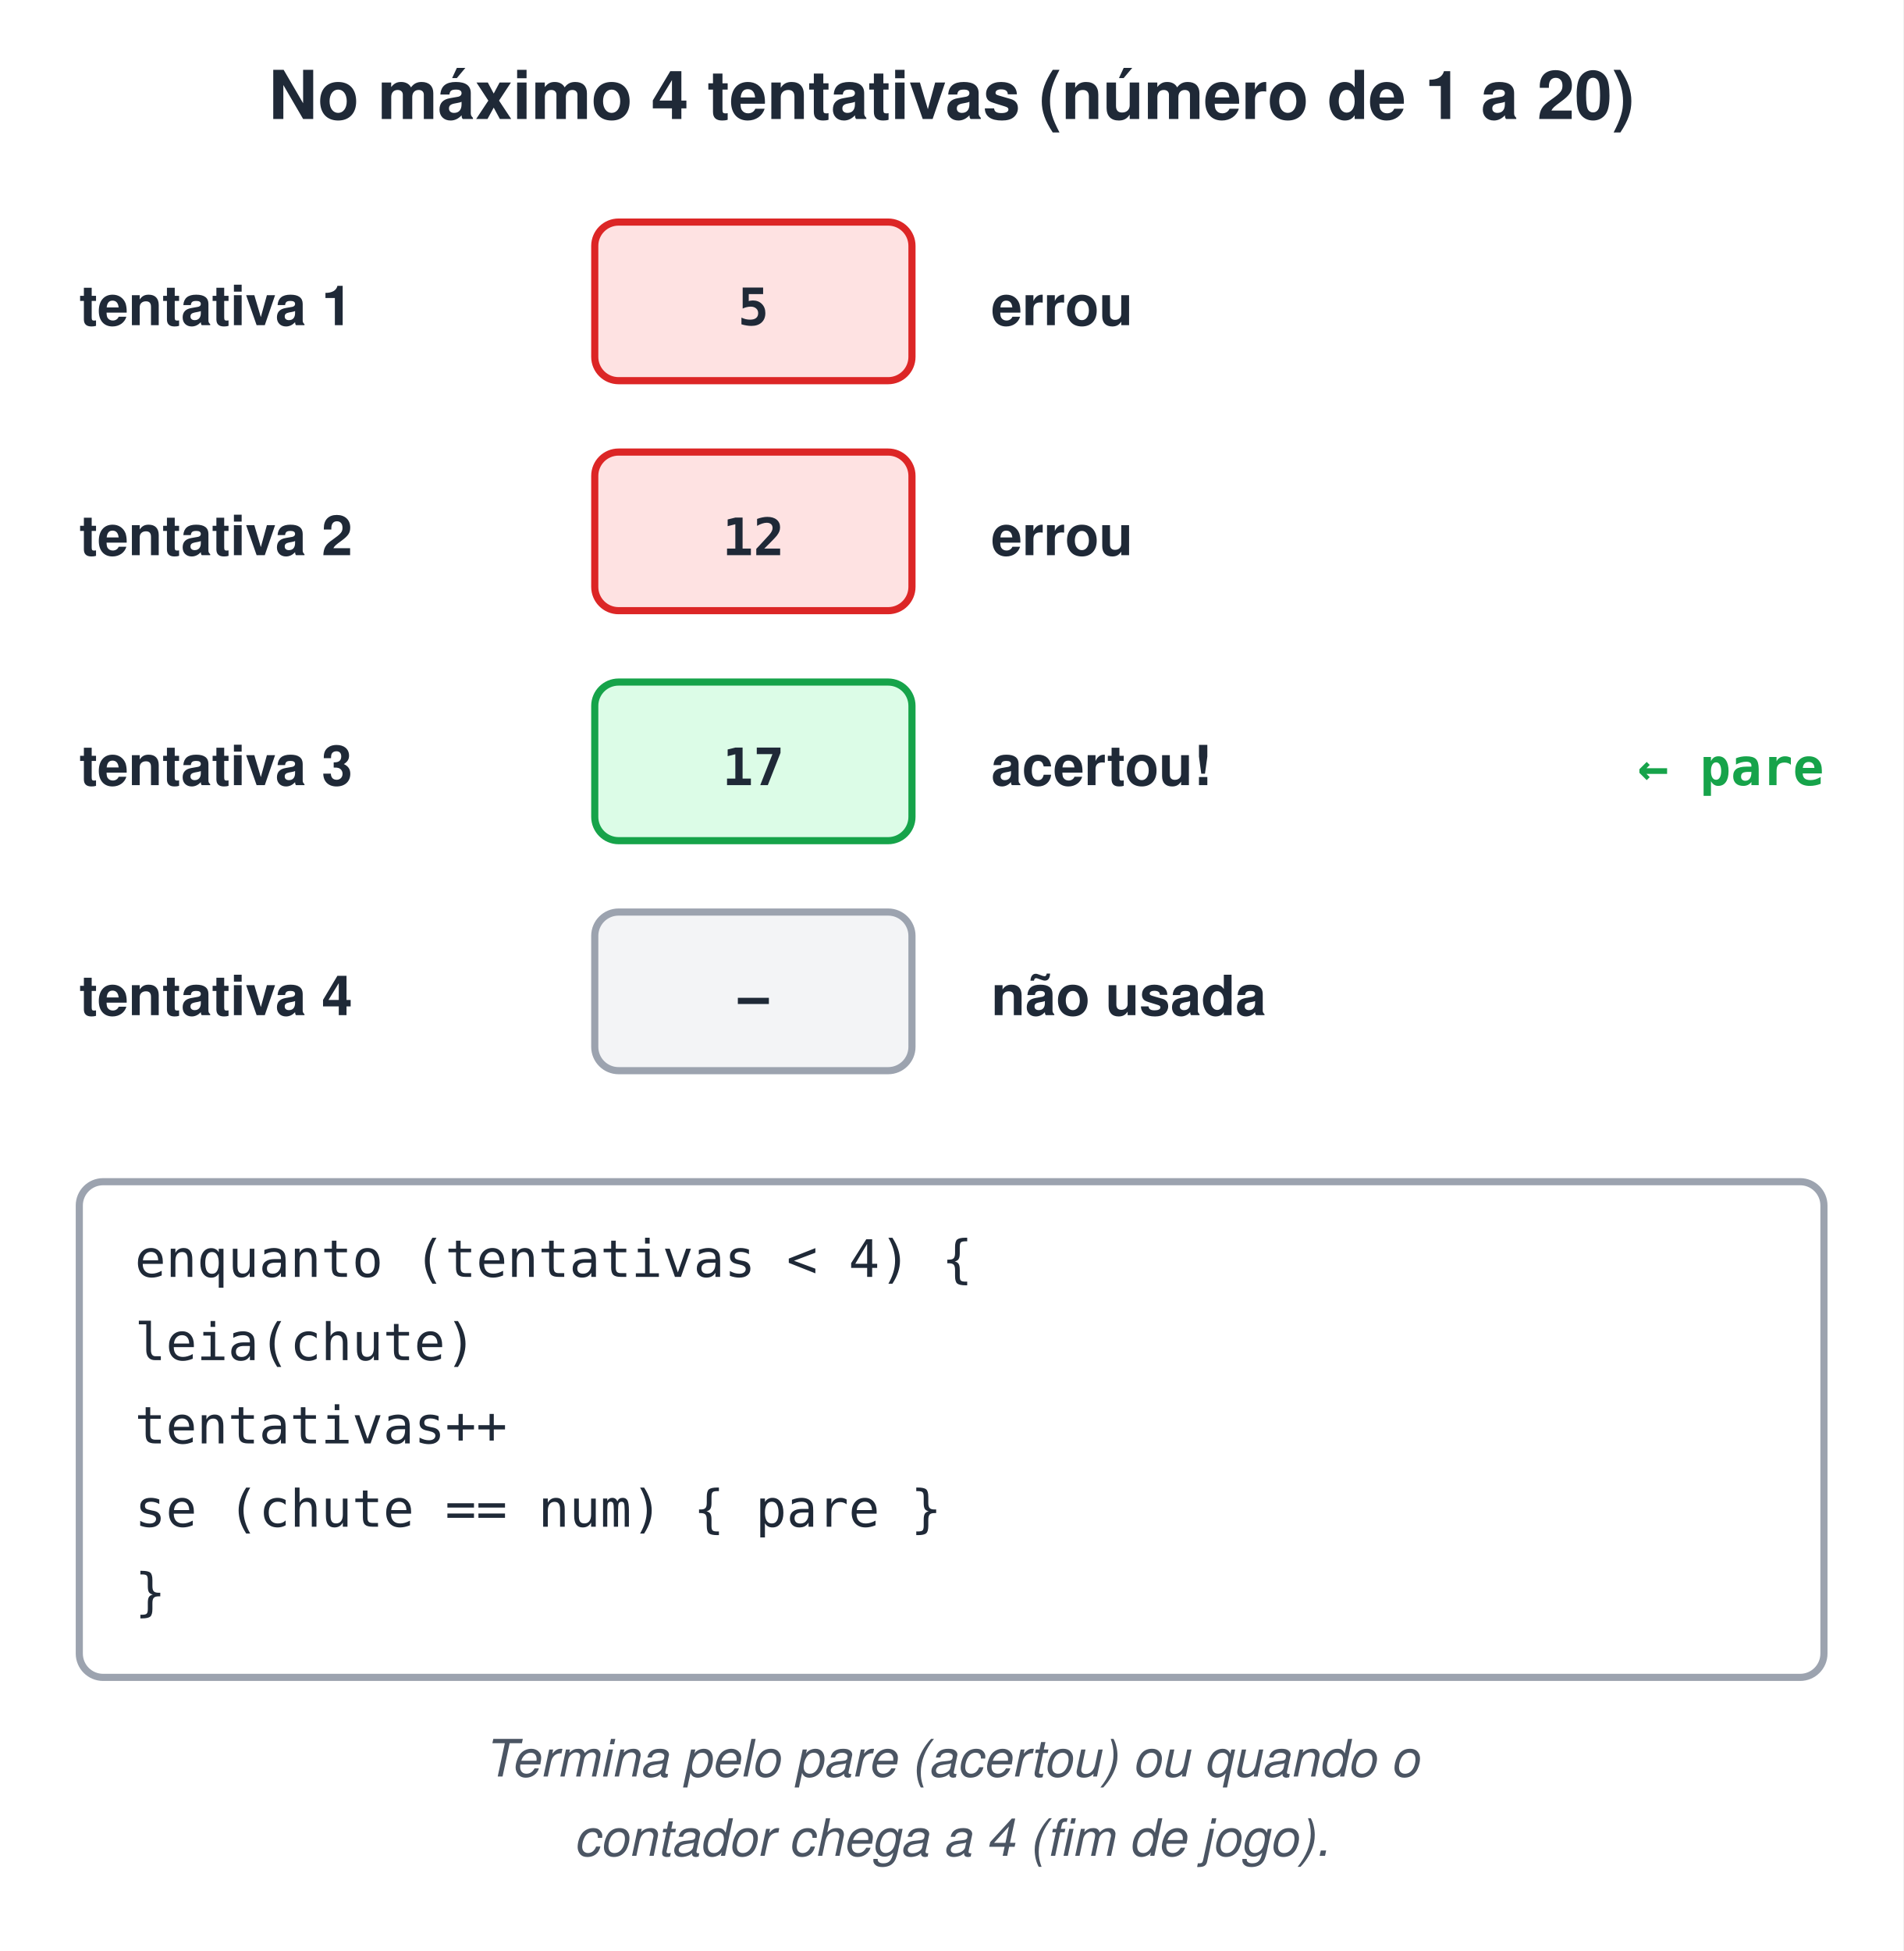
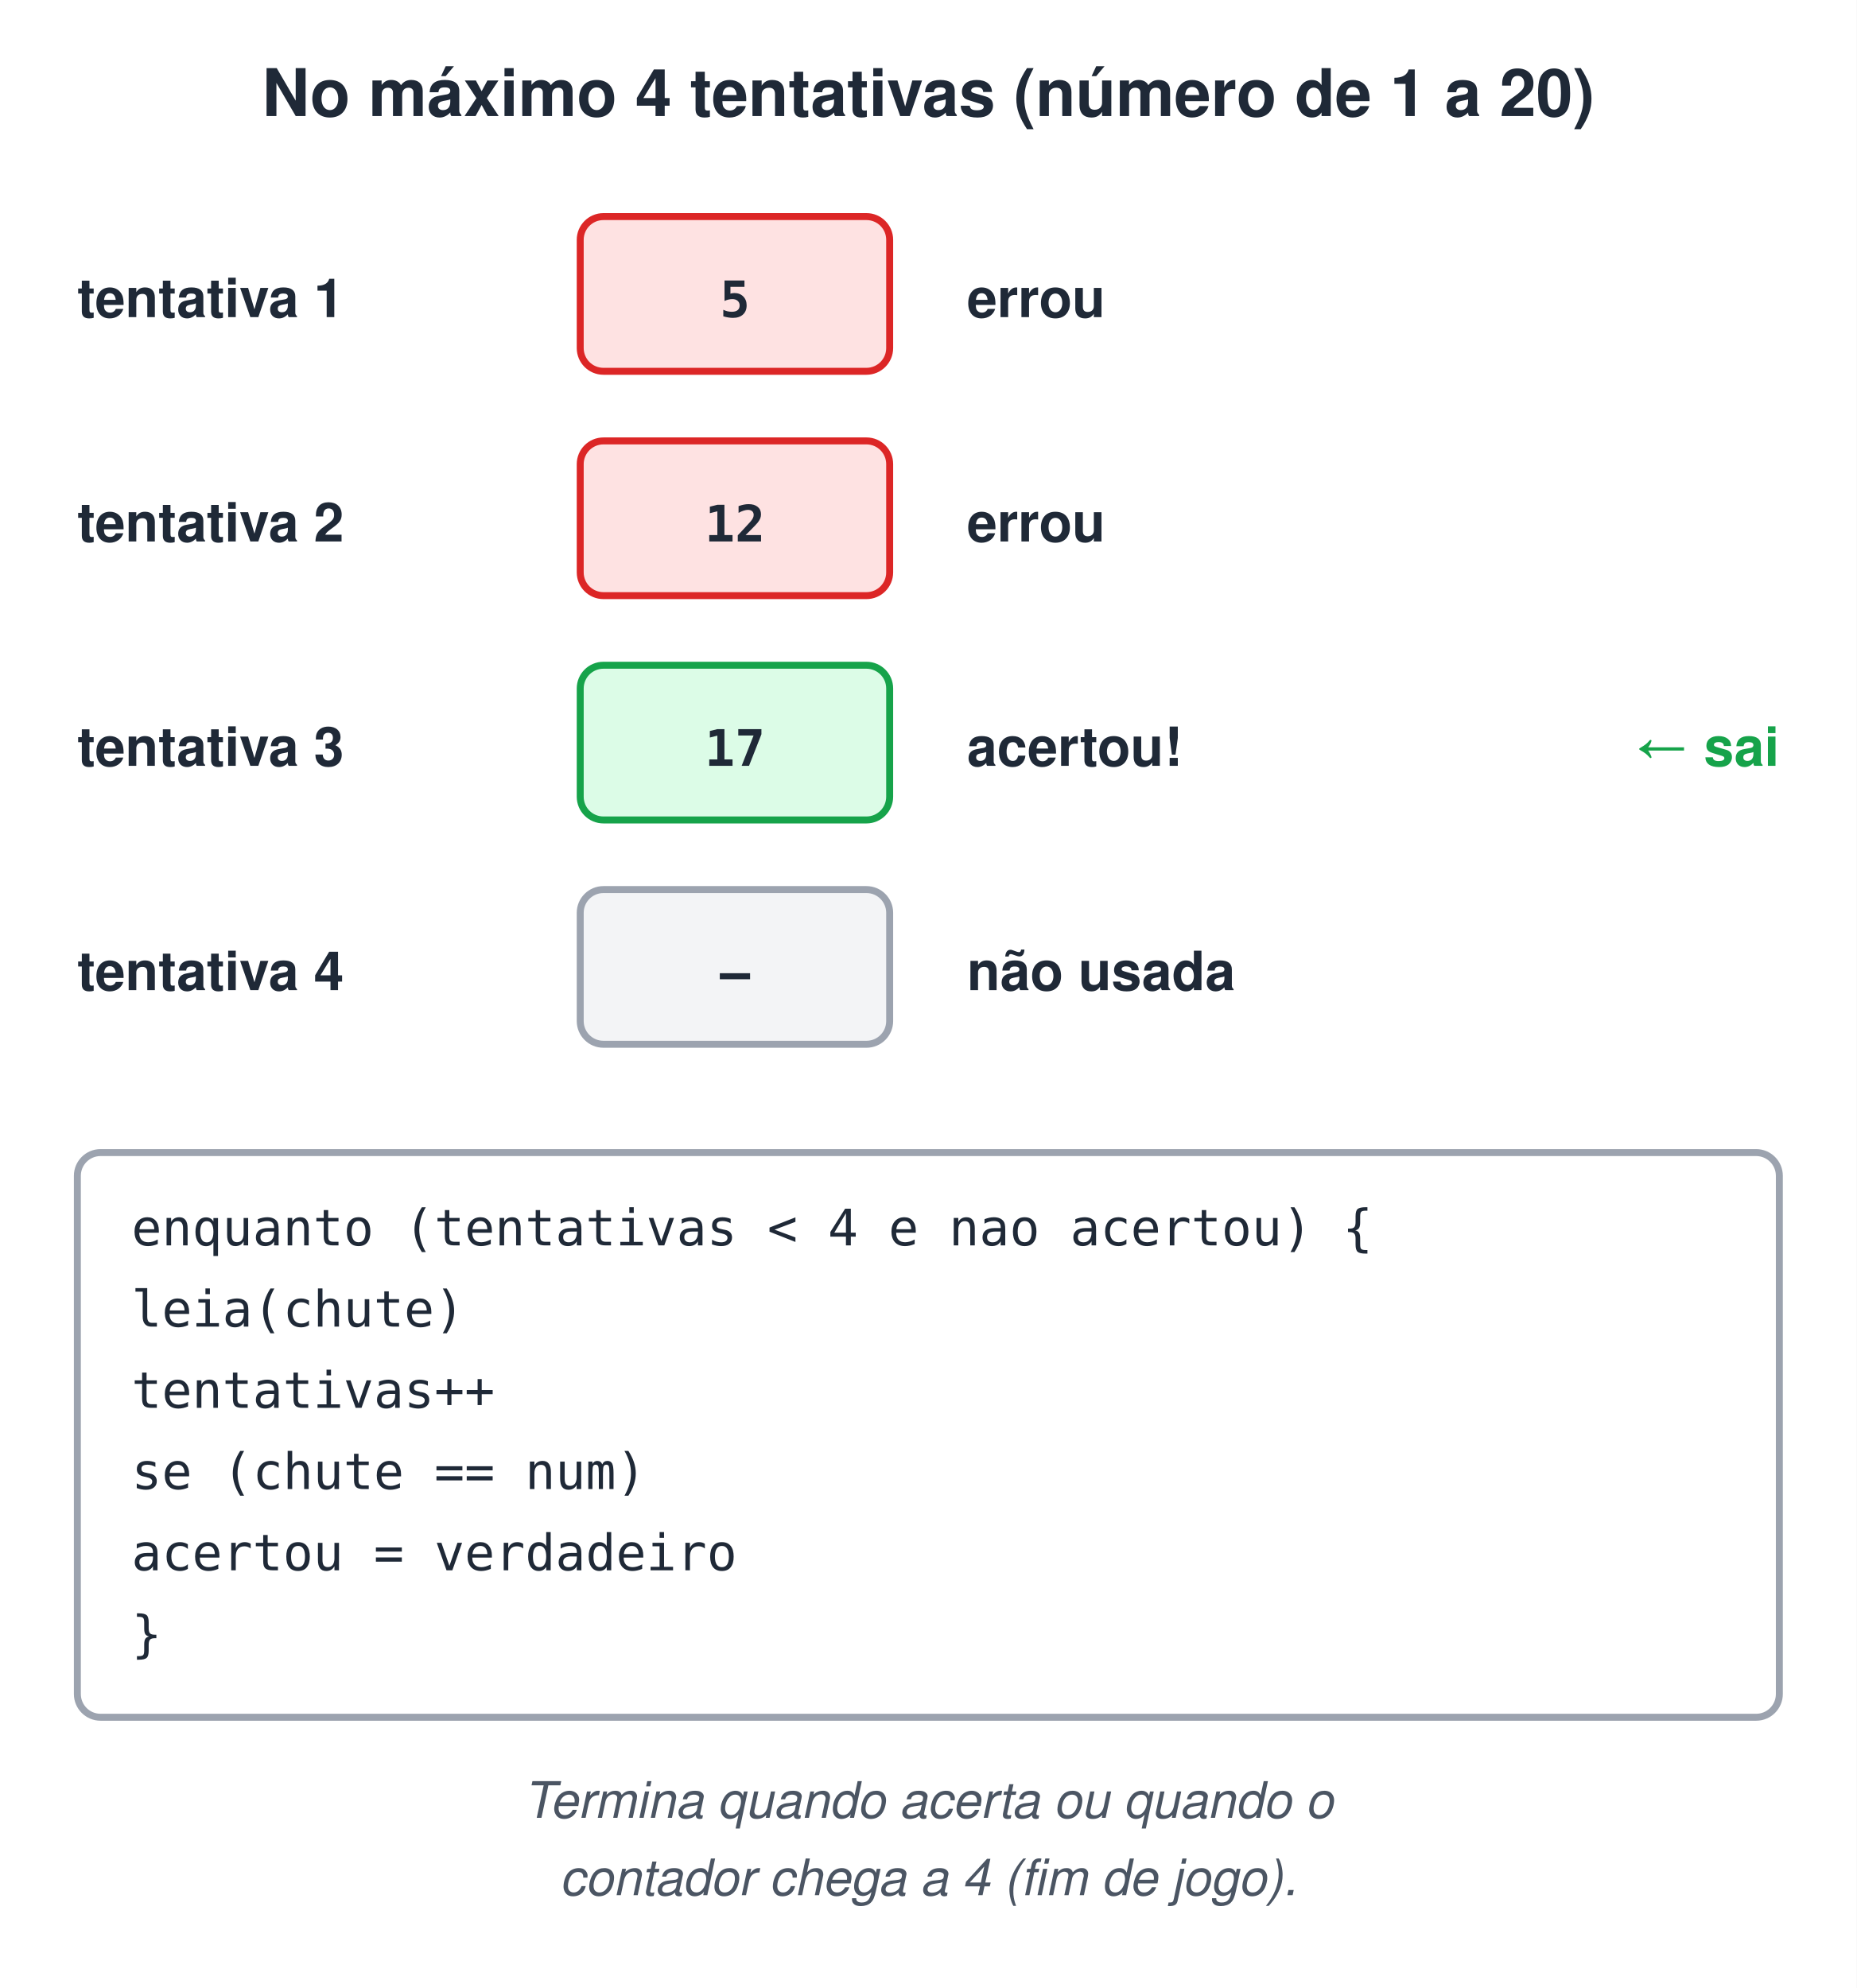
- <svg xmlns="http://www.w3.org/2000/svg" width="480" height="492" viewBox="0 0 480 492">
+ <svg xmlns="http://www.w3.org/2000/svg" width="480" height="514" viewBox="0 0 480 514">
  <style>text{white-space:pre;font-family:Helvetica,Arial,sans-serif;font-size:14px;fill:#1F2937}.t{font-size:17px;font-weight:bold}.b{font-weight:bold}.m{font-family:Menlo,Consolas,monospace;font-size:13px}.s{font-size:12.5px;fill:#4B5563}.n{font-size:13px;font-style:italic;fill:#4B5563}.c{text-anchor:middle}.r{text-anchor:end}.xB{fill:#DBEAFE;stroke:#2563EB}.xG{fill:#DCFCE7;stroke:#16A34A}.xO{fill:#FEF3C7;stroke:#D97706}.xP{fill:#EDE9FE;stroke:#7C3AED}.xR{fill:#FEE2E2;stroke:#DC2626}.xY{fill:#F3F4F6;stroke:#9CA3AF}.xW{fill:#fff;stroke:#9CA3AF}.xT{fill:#CCFBF1;stroke:#0D9488}.xK{fill:#FCE7F3;stroke:#DB2777}rect,ellipse,polygon{stroke-width:1.8}.l{stroke:#6B7280;stroke-width:1.8;fill:none}.d{stroke-dasharray:5 4}</style>
  <defs>
    <marker id="a" viewBox="0 0 10 10" refX="9" refY="5" markerWidth="7" markerHeight="7" orient="auto-start-reverse">
      <path d="M0,0L10,5L0,10z" fill="#6B7280" />
    </marker>
  </defs>
  <rect width="100%" height="100%" fill="#fff" />
  <text x="240.0" y="30" class="t c">No máximo 4 tentativas (número de 1 a 20)</text>
  <text x="20" y="82" class="b">tentativa 1</text>
  <rect x="150" y="56" width="80" height="40" rx="6" class="xR" />
  <text x="190" y="82" class="m b c">5</text>
  <text x="250" y="82" class="b">errou</text>
  <text x="20" y="140" class="b">tentativa 2</text>
  <rect x="150" y="114" width="80" height="40" rx="6" class="xR" />
  <text x="190" y="140" class="m b c">12</text>
  <text x="250" y="140" class="b">errou</text>
  <text x="20" y="198" class="b">tentativa 3</text>
  <rect x="150" y="172" width="80" height="40" rx="6" class="xG" />
  <text x="190" y="198" class="m b c">17</text>
  <text x="250" y="198" class="b">acertou!</text>
  <text x="20" y="256" class="b">tentativa 4</text>
  <rect x="150" y="230" width="80" height="40" rx="6" class="xY" />
  <text x="190" y="256" class="m b c">–</text>
  <text x="250" y="256" class="b">não usada</text>
-   <text x="460" y="198" class="m b r" style="fill:#16A34A">← pare</text>
-   <rect x="20" y="298" width="440" height="125" rx="6" class="xW" />
-   <text x="34" y="322" class="m">enquanto (tentativas &lt; 4) {</text>
+   <text x="460" y="198" class="b r" style="fill:#16A34A">← sai</text>
+   <rect x="20" y="298" width="440" height="146" rx="6" class="xW" />
+   <text x="34" y="322" class="m">enquanto (tentativas &lt; 4 e nao acertou) {</text>
  <text x="34" y="343" class="m">  leia(chute)</text>
  <text x="34" y="364" class="m">  tentativas++</text>
-   <text x="34" y="385" class="m">  se (chute == num) { pare }</text>
-   <text x="34" y="406" class="m">}</text>
-   <text x="240.0" y="448" class="n c">Termina pelo pare (acertou) ou quando o</text>
-   <text x="240.0" y="468" class="n c">contador chega a 4 (fim de jogo).</text>
+   <text x="34" y="385" class="m">  se (chute == num)</text>
+   <text x="34" y="406" class="m">    acertou = verdadeiro</text>
+   <text x="34" y="427" class="m">}</text>
+   <text x="240.0" y="470" class="n c">Termina quando acerta ou quando o</text>
+   <text x="240.0" y="490" class="n c">contador chega a 4 (fim de jogo).</text>
</svg>
